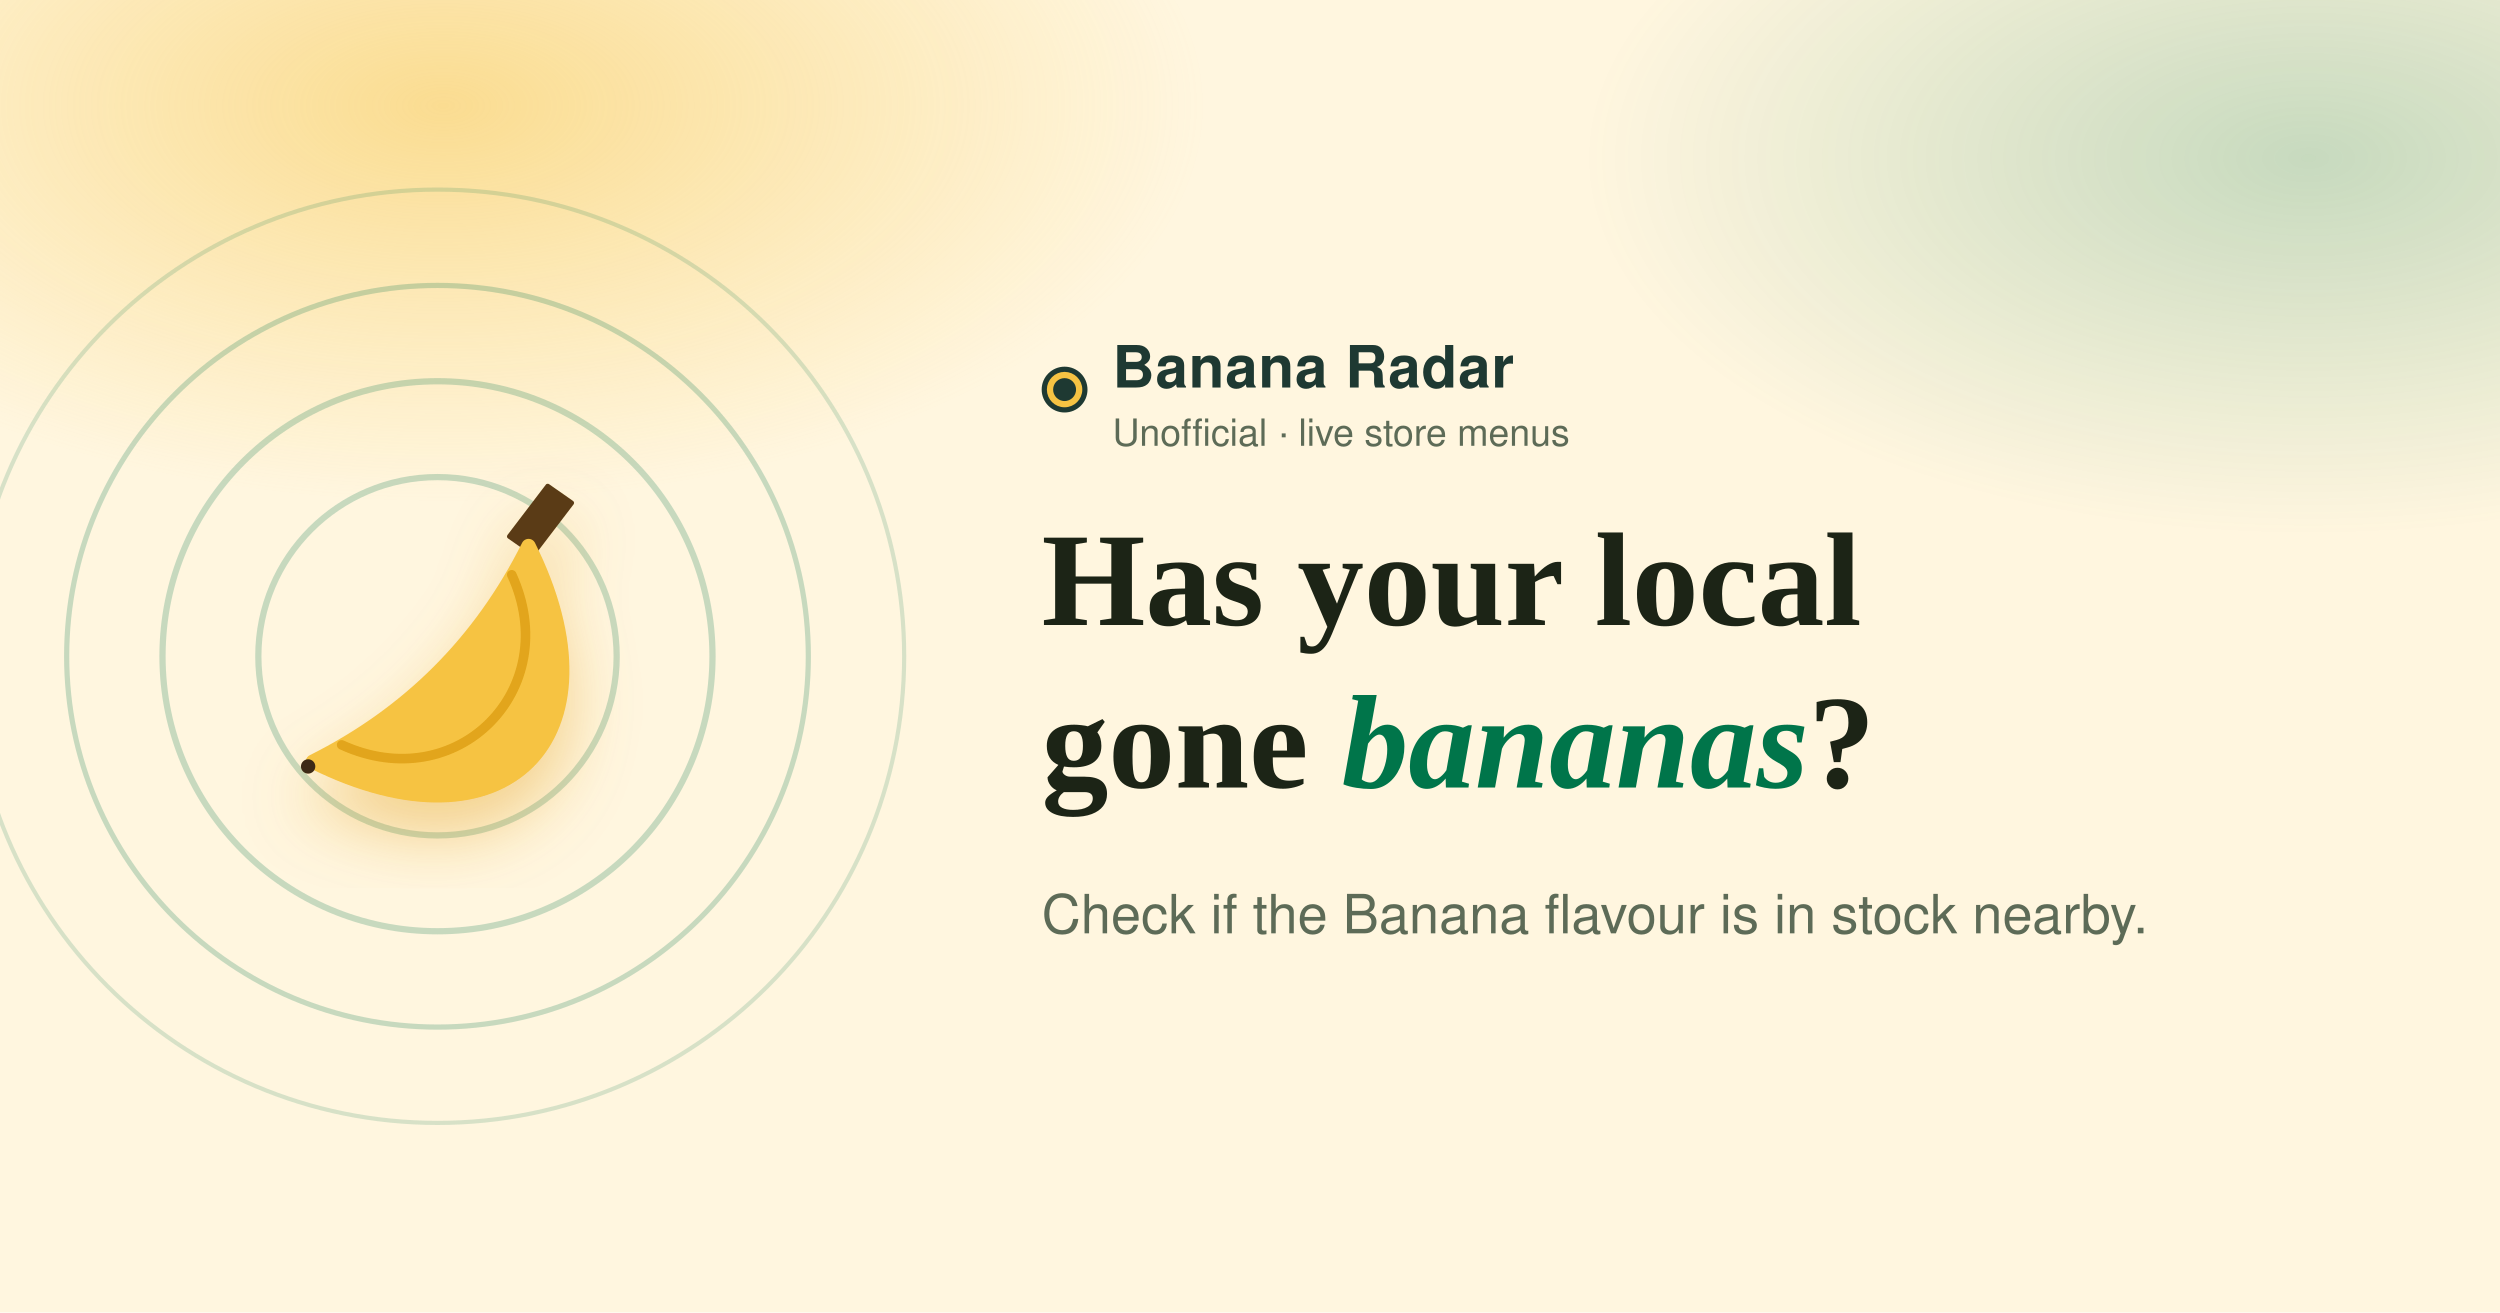
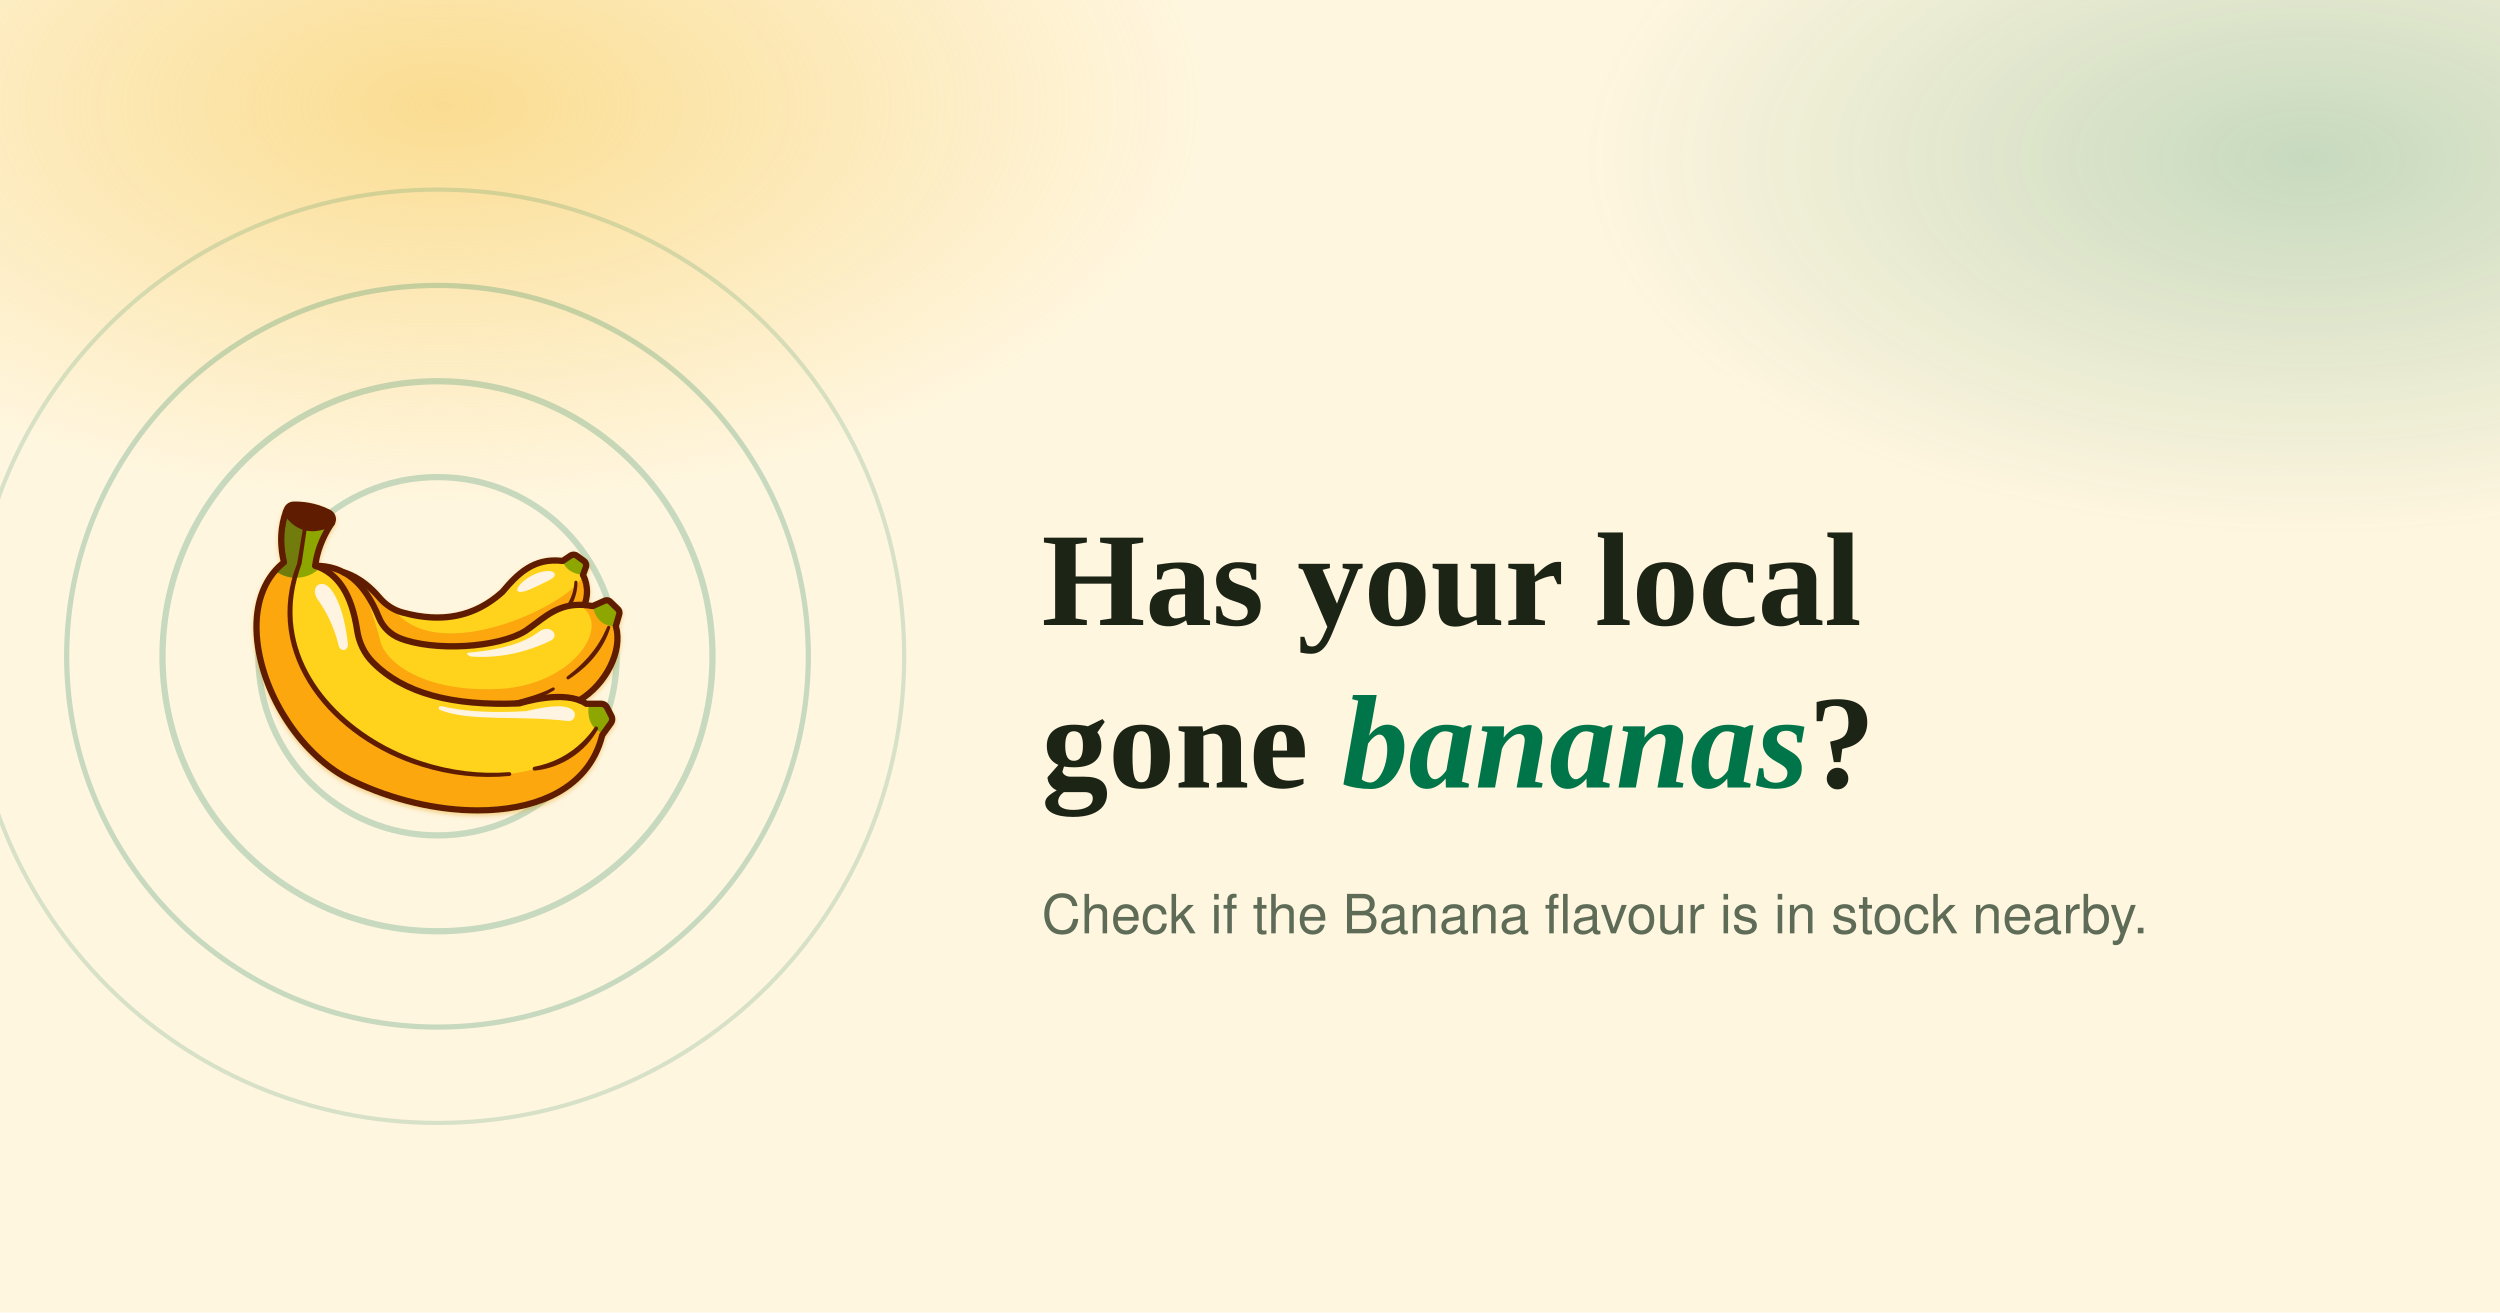
<svg xmlns="http://www.w3.org/2000/svg" width="1200" height="630" viewBox="0 0 1200 630" role="img" aria-label="Banana Radar">
  <defs>
    <radialGradient id="glowBanana" cx="18%" cy="8%" r="55%">
      <stop offset="0%" stop-color="#f6c343" stop-opacity="0.5" />
      <stop offset="55%" stop-color="#f6c343" stop-opacity="0" />
    </radialGradient>
    <radialGradient id="glowGreen" cx="92%" cy="12%" r="48%">
      <stop offset="0%" stop-color="#00754a" stop-opacity="0.22" />
      <stop offset="60%" stop-color="#00754a" stop-opacity="0" />
    </radialGradient>
    <filter id="bananaShadow" x="-30%" y="-30%" width="160%" height="160%">
      <feDropShadow dx="0" dy="14" stdDeviation="14" flood-color="#e09412" flood-opacity="0.38" />
    </filter>
  </defs>
  <rect width="1200" height="630" fill="#fff6df" />
  <rect width="1200" height="630" fill="url(#glowBanana)" />
  <rect width="1200" height="630" fill="url(#glowGreen)" />
  <g transform="translate(210,315)" fill="none" stroke="#00754a" stroke-opacity="0.22">
    <circle r="86" stroke-width="3" />
    <circle r="132" stroke-width="3" />
    <circle r="178" stroke-width="2.5" />
    <circle r="224" stroke-width="2" stroke-opacity="0.16" />
  </g>
-   <g transform="translate(95, 200) scale(1.15)" filter="url(#bananaShadow)">
-     <g transform="translate(-2 4)">
-       <path d="M 132 46 L 148 25 L 158 32 L 142 53 Z" fill="#5a3b12" stroke="#5a3b12" stroke-width="2" stroke-linejoin="round" />
-       <path d="M 50 140 C 130 180 180 130 140 50 C 120 90 90 120 50 140 Z" fill="#f6c343" stroke="#f6c343" stroke-width="6" stroke-linejoin="round" />
-       <path d="M 62 133 C 110 155 155 110 133 62" fill="none" stroke="#e2a51a" stroke-width="4" stroke-linecap="round" />
-       <circle cx="48" cy="142" r="3" fill="#3d2a14" />
+   <g transform="translate(45.5, 153.5) scale(0.08)" filter="url(#bananaShadow)">
+     <g>
+ 	</g>
+     <g>
+       <g>
+         <path style="fill:#FFD31E;" d="M2937.807,1711.307l-19.815,227.356c0,0-575.058,167.642-983.229,84.064     c-408.172-83.632-440.836-506.705-440.836-506.705s105.984,23.378,212.131,149.015c23.918,28.345,52.803,52.047,85.197,69.217     v0.054c17.116,9.125,35.202,16.413,54.153,21.651c219.581,60.416,422.749,36.282,599.786-122.721     c91.893-109.926,191.127-207.757,361.956-186.323l47.62-32.071c11.284-7.559,26.077-7.289,37.092,0.756l43.301,31.585     c11.607,8.477,16.251,23.648,11.284,37.2l-16.899,46.27l-0.324,0.864C2929.222,1531.517,2976.896,1611.046,2937.807,1711.307z" />
+       </g>
+       <g>
+         <path style="fill:#FCA710;" d="M2937.807,1711.307l-19.815,227.356c0,0-575.058,167.642-983.229,84.064     c-408.172-83.632-440.836-506.705-440.836-506.705s105.984,23.378,212.131,149.015c23.918,28.345,52.803,52.047,85.197,69.217     v0.054c265.204,362.873,1088.62-38.711,1137.967-202.79C2929.222,1531.517,2976.896,1611.046,2937.807,1711.307z" />
+       </g>
+       <g>
+         <path style="fill:#8DA602;" d="M2946.445,1484.384l-16.899,46.27c-58.958-6.047-103.716-29.155-122.397-83.74l47.62-32.071     c11.284-7.559,26.077-7.289,37.092,0.756l43.301,31.585C2946.769,1455.66,2951.413,1470.832,2946.445,1484.384z" />
+       </g>
+       <g>
+         <path style="fill:#5E1E02;" d="M2895.988,1574.539c1.364,104.138-60.837,197.276-134.384,265.576     c-6.482,6.168-16.737,5.914-22.905-0.571c-6.379-6.664-5.843-17.435,1.158-23.438c54.351-47.033,102.722-102.933,124.908-171.875     c7.319-22.62,11.524-46.264,12.717-70.181C2878.295,1562.222,2895.746,1562.552,2895.988,1574.539L2895.988,1574.539z" />
+       </g>
+       <g>
+         <path style="fill:#FFD31E;" d="M3146.86,1766.648l-20.571,71.16c44.975,152.255-64.249,351.265-218.231,445.048     c0,0-379.611,240.313-1078.631,79.907c-698.967-160.461-589.095-778.172-589.095-778.172l82.552-108.738     c133.466-0.162,227.573,57.986,298.246,155.062c0,0,0,0.054,0.054,0.108c32.341,44.435,59.714,96.968,83.74,155.764     c22.677,55.503,66.625,99.667,122.182,122.343c205.597,83.794,597.68,59.174,759.166-43.733     c99.398-68.46,176.443-152.795,317.197-155.116c25.592-0.432,53.29,1.89,83.578,7.451l72.024-32.125     c11.5-5.075,24.89-2.7,33.906,6.047l45.73,44.38C3146.86,1743.972,3149.991,1755.742,3146.86,1766.648z" />
+       </g>
+       <g>
+         <path style="fill:#FCA710;" d="M3146.86,1766.648l-20.571,71.16c44.975,152.255-64.249,351.265-218.231,445.048     c0,0-379.611,240.313-1078.631,79.907c-698.967-160.461-589.095-778.172-589.095-778.172l82.552-108.738     c133.466-0.162,227.573,57.986,298.246,155.062c0,0,0,0.054,0.054,0.108c1.944,5.615,64.142,186.107,93.621,302.079     c30.019,117.808,253.812,304.131,710.035,281.671c456.17-22.514,687.467-395.322,478.629-504.491     c25.592-0.432,53.29,1.89,83.578,7.451c0,0,0,0,0.053-0.054l71.97-32.071c11.5-5.075,24.89-2.7,33.906,6.047l45.73,44.38     C3146.86,1743.972,3149.991,1755.742,3146.86,1766.648z" />
+       </g>
+       <g>
+         <path style="fill:#8DA602;" d="M3146.86,1766.648l-20.571,71.16c-78.773,3.294-120.993-42.329-139.242-120.076     c0,0,0,0,0.053-0.054l71.97-32.071c11.5-5.075,24.89-2.7,33.906,6.047l45.73,44.38     C3146.86,1743.972,3149.991,1755.742,3146.86,1766.648z" />
+       </g>
+       <g>
+         <path style="fill:#FFD31E;" d="M3104.369,2397.425c-0.162,8.044-2.753,15.927-7.559,22.676l-44.434,61.604l-7.505,10.42     c-131.738,537.048-928.051,551.518-1507.805,269.847c-476.47-231.459-768.4-1016.272-402.125-1307.013     c-32.772-138.919-9.232-243.823,10.744-299.326c0.432-1.242,0.864-2.43,1.35-3.563c2.16-5.939,4.266-11.23,6.263-15.873     c6.749-15.927,22.029-26.402,39.306-26.888c41.789-1.08,126.015,3.51,211.969,47.998c23.324,12.04,31.207,41.573,16.683,63.439     c-33.096,49.942-86.386,145.128-98.372,255.107c148.799,48.592,221.687,191.02,251.22,387.169     c10.798,71.97,42.492,139.512,93.513,191.344c188.482,191.56,491.696,263.691,880.107,247.116c0,0,270.117-87.465,400.775,2.322     h88.761c15.172,0,29.102,8.477,36.012,22.029l26.726,52.155C3103.127,2384.089,3104.584,2390.784,3104.369,2397.425z" />
+       </g>
+       <g>
+         <path style="fill:#5E1E02;" d="M1421.255,1220.746c-118.673,54.747-209.755,31.045-274.22-68.676     c2.16-5.939,4.266-11.23,6.263-15.873c6.749-15.927,22.029-26.402,39.306-26.888c41.789-1.08,126.015,3.51,211.969,47.998     C1427.896,1169.346,1435.779,1198.879,1421.255,1220.746z" />
+       </g>
+       <g>
+         <path style="fill:#FCA710;" d="M3104.369,2397.425c-0.162,8.044-2.753,15.927-7.559,22.676l-44.434,61.604l-7.505,10.42     c-131.738,537.048-928.051,551.518-1507.805,269.847c-476.47-231.459-768.4-1016.272-402.125-1307.013     c-32.772-138.919-9.232-243.823,10.744-299.326c21.219,40.763,57.284,73.374,115.109,93.891l-33.204,213.48     c-275.786,715.326,515.343,1330.013,1259.879,1262.579c260.776-38.496,449.259-120.886,521.013-274.167l87.789-56.744     C3096.27,2394.671,3099.51,2395.211,3104.369,2397.425z" />
+       </g>
+       <g>
+         <path style="fill:#8DA602;" d="M1322.883,1475.853l29.264,11.176c-36.337,39.629-93.405,62.846-152.417,60.632     c-40.224-1.458-81.364-14.74-117.43-42.599c0.054-0.108,0.108-0.162,0.27-0.216l52.372-49.888     c-13.066-52.803-19.274-105.93-15.766-159.543c0-0.378,0-0.702,0.054-1.026c2.97-43.786,12.472-87.897,29.965-132.332     c0.324-0.864,0.648-1.782,1.026-2.646c60.578,79.744,146.154,101.179,248.143,84.334     C1359.975,1323.922,1331.576,1409.768,1322.883,1475.853z" />
+       </g>
+       <g>
+         <path style="fill:#717C0A;" d="M1260.793,1249.523l-33.204,213.48c-10.96,28.399-20.193,56.636-27.859,84.658     c-40.224-1.458-81.364-14.74-117.43-42.599c0.054-0.108,0.108-0.162,0.27-0.216c15.604-17.925,33.097-34.608,52.372-49.888     c-14.146-59.93-17.817-113.543-15.766-159.543c0-0.378,0-0.702,0.054-1.026c2.7-60.2,15.172-107.388,26.456-138.757     c1.134,2.16,2.322,4.319,3.51,6.425C1170.791,1199.851,1206.047,1230.086,1260.793,1249.523z" />
+       </g>
+       <g>
+         <path style="fill:#8DA602;" d="M3096.81,2420.101l-44.434,61.604c-113.651-36.606-90.057-163.701-87.033-177.9h71.916     c15.172,0,29.102,8.477,36.012,22.029l26.726,52.155C3106.906,2391.486,3105.665,2407.791,3096.81,2420.101z" />
+       </g>
+       <g>
+         <path style="fill:#5E1E02;" d="M2298.188,2962.472c-246.355,0.01-520.449-62.553-769.387-183.491     c-144.905-70.396-282.646-197.193-387.852-357.036c-101.355-153.99-167.036-328.618-184.946-491.719     c-22.722-206.902,33.311-377.673,157.922-482.498c-33.386-153.672-0.847-265.369,21.96-318.955     c9.634-22.639,31.707-37.683,56.233-38.328c44.18-1.165,131.672,3.796,221.125,50.071c15.955,8.254,27.688,22.932,32.19,40.271     c4.468,17.212,1.396,35.579-8.428,50.396c-29.182,44.021-78.804,131.028-93.457,231.902     c135.139,51.084,216.731,181.204,249.226,397.124c10.598,70.42,41.133,132.981,88.301,180.918     c176.575,179.446,459.023,258.516,863.323,241.597c29.436-9.216,277.087-82.908,409.797,2.177h83.066     c22.393,0,42.644,12.383,52.852,32.314l26.699,52.158c10.208,19.939,8.411,43.611-4.69,61.78l-49.785,69.06     c-42.122,167.256-152.19,296.853-318.521,374.961C2618.97,2933.802,2464.919,2962.467,2298.188,2962.472z M1203.276,1128.092     c-3.618,0-7.009,0.049-10.166,0.132c-9.778,0.259-18.591,6.282-22.449,15.349c-17.358,40.786-53.799,152.354-17.329,307.048     c1.68,7.126-0.908,14.583-6.646,19.136c-120.544,95.696-174.922,257.761-153.115,456.345     c36.428,331.729,273.625,683.772,551.743,818.884c244.094,118.582,512.422,179.995,752.715,180.005     c161.069,0.005,309.514-27.578,429.724-84.026c159.065-74.697,259.587-193.579,298.774-353.35     c0.576-2.356,1.604-4.58,3.022-6.548l51.917-72.017c4.763-6.604,5.415-15.208,1.704-22.454l-26.699-52.158     c-3.708-7.244-11.069-11.746-19.209-11.746h-88.765c-3.823,0-7.554-1.16-10.703-3.323     c-121.572-83.562-381.641-0.744-384.255,0.103c-1.624,0.527-3.311,0.83-5.017,0.903c-200.347,8.547-375.564-6.97-520.745-46.138     c-153.882-41.516-279.592-111.028-373.64-206.604c-52.8-53.662-86.943-123.445-98.735-201.802     c-31.328-208.174-109.307-329.866-238.389-372.031c-8.496-2.776-13.887-11.125-12.92-20.01     c12.532-115.061,68.918-214.475,101.414-263.494c3.958-5.969,5.146-13.079,3.345-20.015c-1.836-7.068-6.443-12.82-12.974-16.199     C1320.32,1134.996,1246.167,1128.092,1203.276,1128.092z" />
+       </g>
+       <g>
+         <path style="fill:#5E1E02;" d="M1305.691,1268.714c-70.32,0-128.77-35.537-174.583-106.416     c-5.667-8.765-3.154-20.464,5.61-26.128c8.76-5.667,20.459-3.157,26.128,5.61c59.434,91.951,141.362,112.183,250.474,61.831     c9.475-4.368,20.703-0.239,25.076,9.241c4.373,9.475,0.237,20.703-9.241,25.076     C1384.656,1258.463,1343.462,1268.714,1305.691,1268.714z" />
+       </g>
+       <g>
+         <path style="fill:#5E1E02;" d="M1272.2,1251.301l-31.525,213.723c-30.25,82.503-50.536,168.854-53.721,256.487     c-18.513,453.505,377.857,803.75,782.088,930.42c166.343,53.296,343.036,76.294,517.393,62.12     c6.367-0.532,11.962,4.197,12.496,10.564c0.529,6.304-4.135,11.855-10.408,12.48c-177.617,17.34-358.301-3.519-528.474-56.841     c-527.466-160.988-965.969-662.068-745.581-1219.306c-0.002,0.002,34.868-213.204,34.868-213.204     C1252.14,1233.619,1273.633,1235.341,1272.2,1251.301L1272.2,1251.301z" />
+       </g>
+       <g>
+         <path style="fill:#5E1E02;" d="M3018.655,2456.909c-75.154,138.06-223.115,233.11-379.079,247.991     c-6.364,0.632-12.035-4.014-12.668-10.379c-0.602-6.035,3.553-11.445,9.395-12.529c109.567-20.529,212.084-72.69,291.221-151.314     c26.045-25.727,50.773-54.157,70.759-84.738C3005.942,2433.331,3024.986,2443.45,3018.655,2456.909L3018.655,2456.909z" />
+       </g>
+       <g>
+         <path style="fill:#5E1E02;" d="M2908.079,2301.769c-6.375,0-12.595-3.225-16.155-9.065c-5.43-8.913-2.607-20.539,6.304-25.971     c153.901-93.784,250.032-287.759,209.917-423.579c-1.023-3.457-1.033-7.136-0.029-10.601l20.576-71.157     c1.216-4.209,0.02-8.723-3.125-11.775l-45.737-44.412c-3.494-3.389-8.621-4.299-13.057-2.322l-72.034,32.085     c-3.484,1.555-7.351,2.017-11.108,1.323c-155.356-28.586-235.378,31.809-328.032,101.75     c-18.823,14.207-38.286,28.896-58.611,42.896c-0.186,0.127-0.374,0.251-0.564,0.374     c-168.269,107.227-567.385,130.508-776.458,45.293c-59.746-24.351-108.057-72.715-132.544-132.693     c-84.468-206.88-196.714-299.18-363.875-299.18c-0.225,0-0.5,0.005-0.667,0c-10.425,0-18.882-8.442-18.896-18.87     c-0.015-10.437,8.433-18.909,18.87-18.923c0.222,0,0.461,0,0.684,0c182.246,0,308.992,102.549,398.875,322.686     c20.669,50.627,61.426,91.443,111.816,111.98c196.309,80.005,584.231,58.018,741.599-41.985     c19.551-13.477,38.589-27.844,57.002-41.743c90.376-68.218,183.796-138.723,351.829-109.79l66.738-29.727     c18.633-8.301,40.129-4.478,54.763,9.734l45.735,44.409c13.186,12.803,18.208,31.726,13.103,49.387l-19.077,65.967     c41.421,152.996-59.788,358.626-228.025,461.147C2914.824,2300.878,2911.431,2301.769,2908.079,2301.769z" />
+       </g>
+       <g>
+         <path style="fill:#5E1E02;" d="M2516.919,2286.841c58.977-14.629,118.212-31.638,174.734-54.118     c18.71-7.617,37.242-15.796,54.314-25.786c4.412-2.666,10.177-1.207,12.778,3.25c2.489,4.253,1.177,9.692-2.875,12.39     c-53.198,33.883-112.327,55.288-171.291,76.287c-19.655,6.762-39.201,13.217-59.324,19.281     C2503.947,2323.782,2495.522,2292.619,2516.919,2286.841L2516.919,2286.841z" />
+       </g>
+       <g>
+         <path style="fill:#5E1E02;" d="M3092.471,1848.65c-38.107,120.921-123.201,222.571-226.874,293.627     c-6.84,4.754-13.783,9.349-20.728,13.929c-4.447,2.935-10.43,1.709-13.363-2.739c-2.748-4.165-1.846-9.678,1.932-12.769     c10.99-8.746,27.254-21.828,38.2-31.05c62.104-51.635,117.56-111.69,158.949-181.219c16.893-27.754,30.871-57.17,43.988-86.887     C3079.736,1830.724,3096.127,1837.051,3092.471,1848.65L3092.471,1848.65z" />
+       </g>
+       <g>
+         <path style="fill:#5E1E02;" d="M2055.457,1805.463c-67.808,0-139.363-10.452-215.088-31.296     c-56.987-15.691-108.425-49.216-148.752-96.956c-100.159-118.572-200.813-142.505-201.819-142.732     c-10.154-2.302-16.563-12.395-14.292-22.556c2.271-10.164,12.297-16.584,22.476-14.341     c4.585,1.008,113.501,26.196,222.507,155.239c35.386,41.89,80.308,71.25,129.912,84.907     c231.399,63.701,421.516,25.225,581.152-117.632c90.657-108.325,194.097-211.917,370.837-192.751l41.824-28.152     c17.815-11.99,41.44-11.538,58.779,1.123l43.306,31.616c18.328,13.376,25.691,37.607,17.903,58.923l-14.358,39.294     c11.809,24.299,40.53,98.345,5.562,188.018c-3.787,9.724-14.741,14.541-24.47,10.74c-9.724-3.792-14.531-14.746-10.74-24.47     c35.039-89.856-5.474-160.3-7.214-163.254c-2.871-4.871-3.447-10.833-1.506-16.143l17.229-47.153     c2.039-5.581,0.112-11.926-4.688-15.43l-43.308-31.619c-4.541-3.313-10.725-3.433-15.393-0.293l-47.622,32.056     c-3.789,2.554-8.367,3.647-12.908,3.074c-162.881-20.476-256.189,73.328-345.107,179.705c-0.579,0.691-1.204,1.338-1.873,1.938     C2340.161,1752.999,2207.29,1805.463,2055.457,1805.463z" />
+       </g>
+       <g>
+         <path style="fill:#FFF4E1;" d="M2063.94,2329.77L2063.94,2329.77c0,4.919,2.951,9.4,7.524,11.213     c182.811,72.472,471.775,30.663,767.586,66.489c34.663,4.198,55.573-38.195,30.802-62.803     c-32.002-31.792-111.691-38.142-281.174,3.414c-189.636,11.349-363.114,5.192-509.778-30.017     C2071.277,2316.236,2063.94,2321.93,2063.94,2329.77z" />
+       </g>
+       <g>
+         <path style="fill:#FFF4E1;" d="M1336.802,1677.167c-50.332-79.306,27.843-129.343,80.318-58.899     c53.838,71.182,85.308,185.075,101.735,327.694c0,44.125-46.852,47.923-55.687,7.496     C1437.891,1851.802,1396.351,1759.375,1336.802,1677.167z" />
+       </g>
+       <g>
+         <path style="fill:#FFF4E1;" d="M2248.134,1996.829c-31.428,1.103-5.623,21.686,13.922,24.095     c158.82,9.774,317.499-20.214,476.013-97.154c55.419-34.298-11.099-98.172-69.876-54.378     C2574.107,1942.077,2429.005,1981.214,2248.134,1996.829z" />
+       </g>
+       <g>
+         <path style="fill:#FFF4E1;" d="M2758.561,1522.89c12.031,24.482-40.827,43.675-101.057,73.273     c-60.23,29.598-98.277,43.127-117.055,33.911c-24.489-12.018,27.042-68.323,87.271-97.921     C2687.951,1502.555,2746.53,1498.408,2758.561,1522.89z" />
+       </g>
    </g>
-   </g>
-   <g transform="translate(500,168)">
-     <g transform="translate(0,8)">
-       <circle cx="11" cy="11" r="11" fill="#1e3932" />
-       <circle cx="11" cy="11" r="7" fill="none" stroke="#f6c343" stroke-width="3" />
-     </g>
-     <text x="34" y="18" fill="#1e3932" font-family="Avenir Next, Helvetica Neue, Helvetica, Arial, sans-serif" font-size="28" font-weight="700" letter-spacing="0.4">Banana Radar</text>
-     <text x="34" y="46" fill="#5d6b57" font-family="Avenir Next, Helvetica Neue, Helvetica, Arial, sans-serif" font-size="18" font-weight="500">Unofficial · live store menus</text>
  </g>
  <text x="500" y="300" fill="#1c2416" font-family="Georgia, Times New Roman, serif" font-size="64" font-weight="700">Has your local</text>
  <text x="500" y="378" fill="#1c2416" font-family="Georgia, Times New Roman, serif" font-size="64" font-weight="700">gone <tspan fill="#00754a" font-style="italic">bananas</tspan>?</text>
  <text x="500" y="448" fill="#5d6b57" font-family="Avenir Next, Helvetica Neue, Helvetica, Arial, sans-serif" font-size="26" font-weight="500">Check if the Banana flavour is in stock nearby.</text>
</svg>
